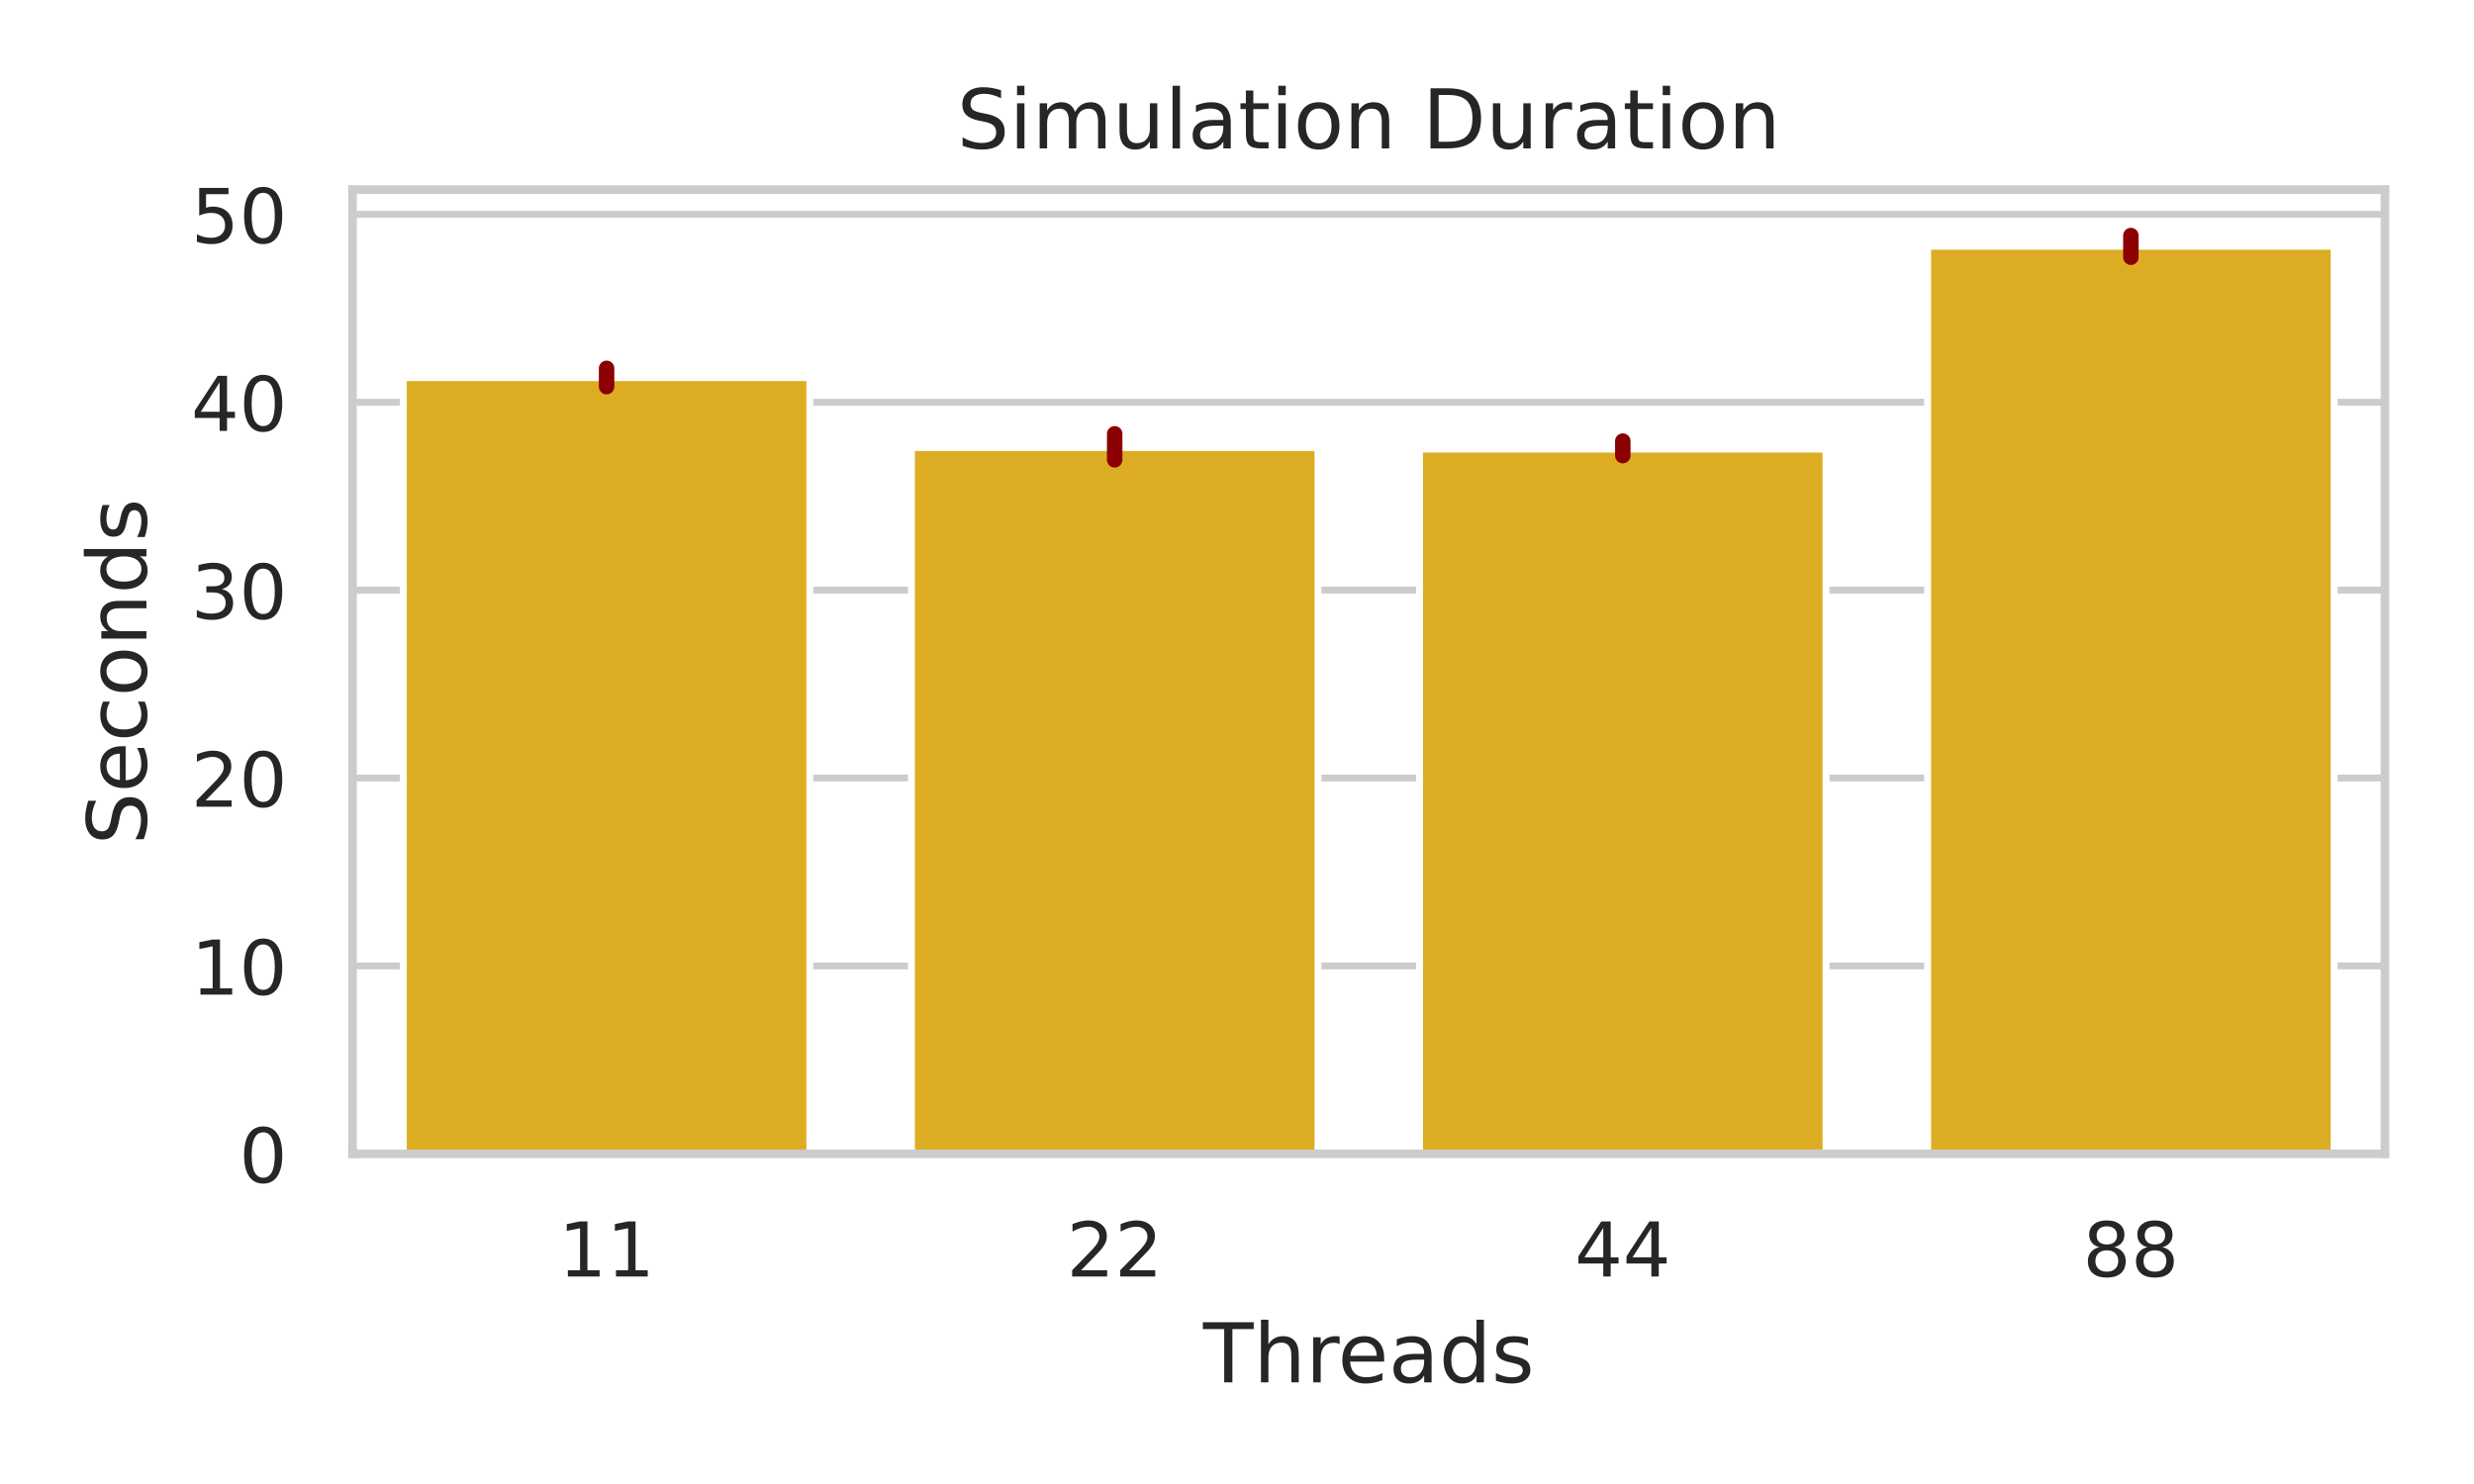
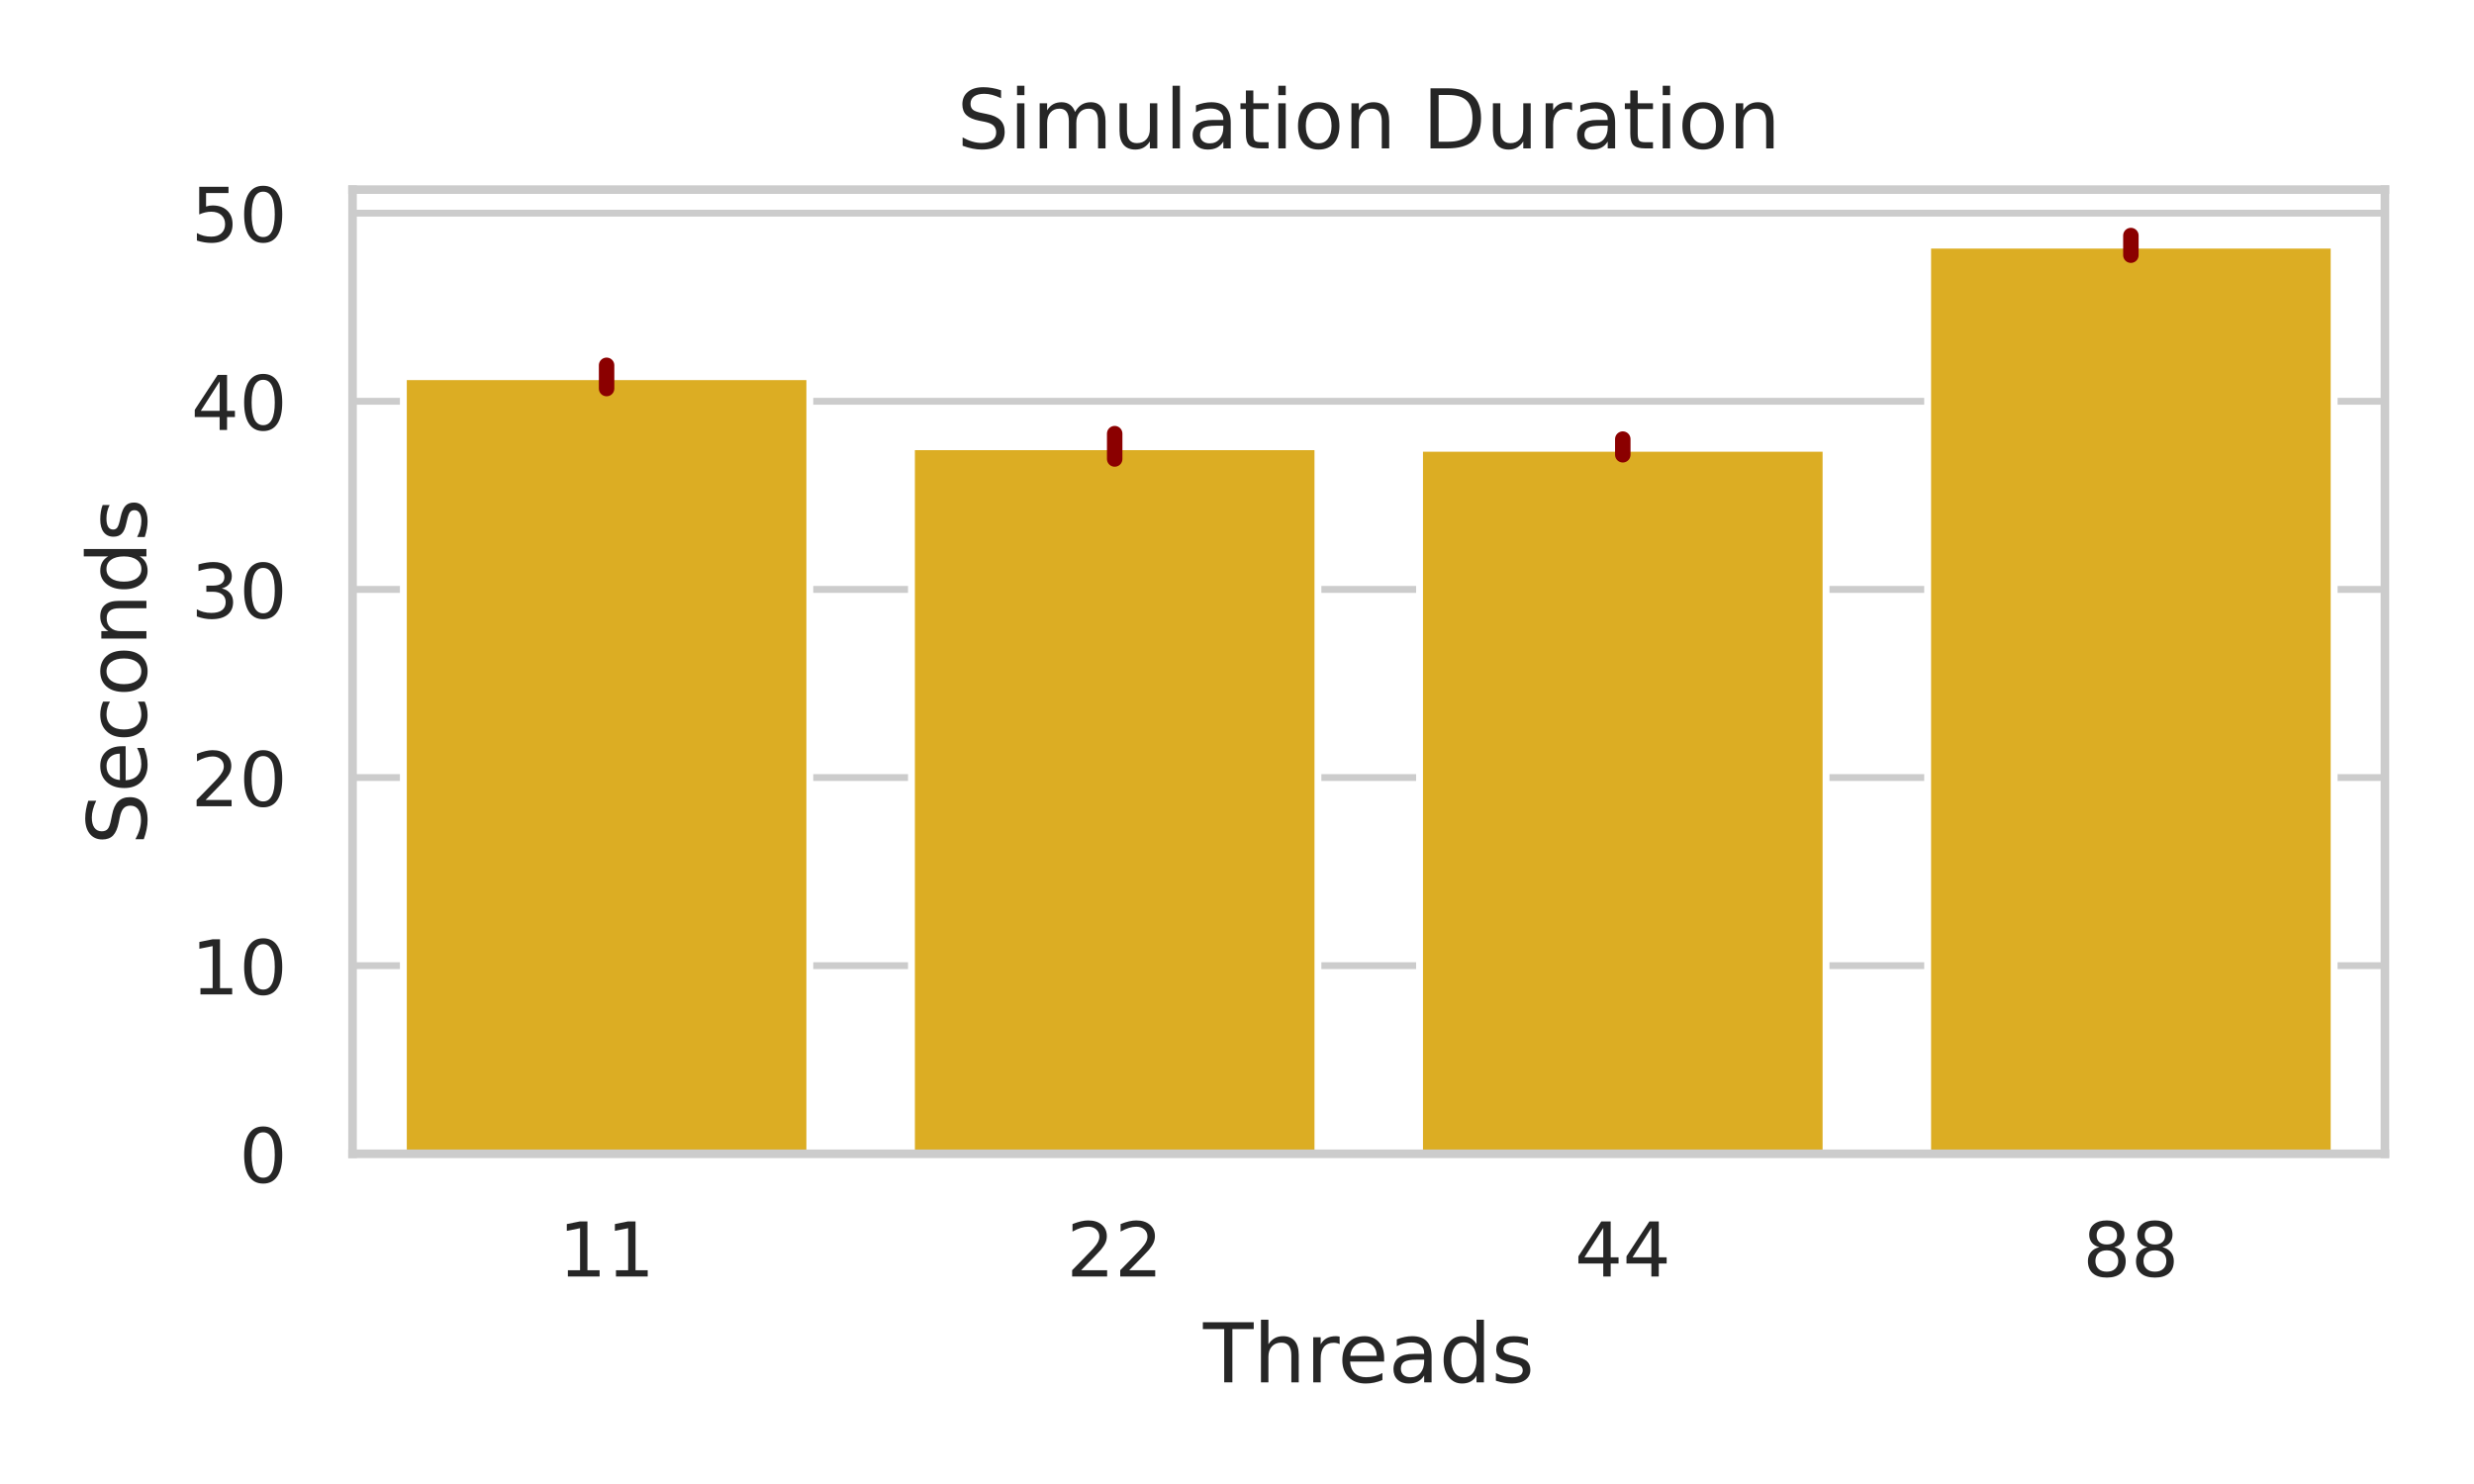
<svg xmlns="http://www.w3.org/2000/svg" xmlns:xlink="http://www.w3.org/1999/xlink" width="360pt" height="216pt" viewBox="0 0 360 216" version="1.1">
  <defs>
    <style type="text/css">*{stroke-linejoin: round; stroke-linecap: butt}</style>
  </defs>
  <g id="figure_1">
    <g id="patch_1">
      <path d="M 0 216  L 360 216  L 360 0  L 0 0  z " style="fill: #ffffff" />
    </g>
    <g id="axes_1">
      <g id="patch_2">
        <path d="M 51.3 167.94  L 347.04 167.94  L 347.04 27.6  L 51.3 27.6  z " style="fill: #ffffff" />
      </g>
      <g id="matplotlib.axis_1">
        <g id="xtick_1">
          <g id="text_1">
            <g style="fill: #262626" transform="translate(81.26875 185.7983) scale(0.11 -0.11)">
              <defs>
                <path id="DejaVuSans-31" d="M 794 531  L 1825 531  L 1825 4091  L 703 3866  L 703 4441  L 1819 4666  L 2450 4666  L 2450 531  L 3481 531  L 3481 0  L 794 0  L 794 531  z " transform="scale(0.015625)" />
              </defs>
              <use xlink:href="#DejaVuSans-31" />
              <use xlink:href="#DejaVuSans-31" x="63.623" />
            </g>
          </g>
        </g>
        <g id="xtick_2">
          <g id="text_2">
            <g style="fill: #262626" transform="translate(155.2038 185.7983) scale(0.11 -0.11)">
              <defs>
                <path id="DejaVuSans-32" d="M 1228 531  L 3431 531  L 3431 0  L 469 0  L 469 531  Q 828 903 1448 1529  Q 2069 2156 2228 2338  Q 2531 2678 2651 2914  Q 2772 3150 2772 3378  Q 2772 3750 2511 3984  Q 2250 4219 1831 4219  Q 1534 4219 1204 4116  Q 875 4013 500 3803  L 500 4441  Q 881 4594 1212 4672  Q 1544 4750 1819 4750  Q 2544 4750 2975 4387  Q 3406 4025 3406 3419  Q 3406 3131 3298 2873  Q 3191 2616 2906 2266  Q 2828 2175 2409 1742  Q 1991 1309 1228 531  z " transform="scale(0.015625)" />
              </defs>
              <use xlink:href="#DejaVuSans-32" />
              <use xlink:href="#DejaVuSans-32" x="63.623" />
            </g>
          </g>
        </g>
        <g id="xtick_3">
          <g id="text_3">
            <g style="fill: #262626" transform="translate(229.1387 185.7983) scale(0.11 -0.11)">
              <defs>
                <path id="DejaVuSans-34" d="M 2419 4116  L 825 1625  L 2419 1625  L 2419 4116  z M 2253 4666  L 3047 4666  L 3047 1625  L 3713 1625  L 3713 1100  L 3047 1100  L 3047 0  L 2419 0  L 2419 1100  L 313 1100  L 313 1709  L 2253 4666  z " transform="scale(0.015625)" />
              </defs>
              <use xlink:href="#DejaVuSans-34" />
              <use xlink:href="#DejaVuSans-34" x="63.623" />
            </g>
          </g>
        </g>
        <g id="xtick_4">
          <g id="text_4">
            <g style="fill: #262626" transform="translate(303.0738 185.7983) scale(0.11 -0.11)">
              <defs>
                <path id="DejaVuSans-38" d="M 2034 2216  Q 1584 2216 1326 1975  Q 1069 1734 1069 1313  Q 1069 891 1326 650  Q 1584 409 2034 409  Q 2484 409 2743 651  Q 3003 894 3003 1313  Q 3003 1734 2745 1975  Q 2488 2216 2034 2216  z M 1403 2484  Q 997 2584 770 2862  Q 544 3141 544 3541  Q 544 4100 942 4425  Q 1341 4750 2034 4750  Q 2731 4750 3128 4425  Q 3525 4100 3525 3541  Q 3525 3141 3298 2862  Q 3072 2584 2669 2484  Q 3125 2378 3379 2068  Q 3634 1759 3634 1313  Q 3634 634 3220 271  Q 2806 -91 2034 -91  Q 1263 -91 848 271  Q 434 634 434 1313  Q 434 1759 690 2068  Q 947 2378 1403 2484  z M 1172 3481  Q 1172 3119 1398 2916  Q 1625 2713 2034 2713  Q 2441 2713 2670 2916  Q 2900 3119 2900 3481  Q 2900 3844 2670 4047  Q 2441 4250 2034 4250  Q 1625 4250 1398 4047  Q 1172 3844 1172 3481  z " transform="scale(0.015625)" />
              </defs>
              <use xlink:href="#DejaVuSans-38" />
              <use xlink:href="#DejaVuSans-38" x="63.623" />
            </g>
          </g>
        </g>
        <g id="text_5">
          <g style="fill: #262626" transform="translate(175.0678 201.2041) scale(0.12 -0.12)">
            <defs>
              <path id="DejaVuSans-54" d="M -19 4666  L 3928 4666  L 3928 4134  L 2272 4134  L 2272 0  L 1638 0  L 1638 4134  L -19 4134  L -19 4666  z " transform="scale(0.015625)" />
              <path id="DejaVuSans-68" d="M 3513 2113  L 3513 0  L 2938 0  L 2938 2094  Q 2938 2591 2744 2837  Q 2550 3084 2163 3084  Q 1697 3084 1428 2787  Q 1159 2491 1159 1978  L 1159 0  L 581 0  L 581 4863  L 1159 4863  L 1159 2956  Q 1366 3272 1645 3428  Q 1925 3584 2291 3584  Q 2894 3584 3203 3211  Q 3513 2838 3513 2113  z " transform="scale(0.015625)" />
              <path id="DejaVuSans-72" d="M 2631 2963  Q 2534 3019 2420 3045  Q 2306 3072 2169 3072  Q 1681 3072 1420 2755  Q 1159 2438 1159 1844  L 1159 0  L 581 0  L 581 3500  L 1159 3500  L 1159 2956  Q 1341 3275 1631 3429  Q 1922 3584 2338 3584  Q 2397 3584 2469 3576  Q 2541 3569 2628 3553  L 2631 2963  z " transform="scale(0.015625)" />
              <path id="DejaVuSans-65" d="M 3597 1894  L 3597 1613  L 953 1613  Q 991 1019 1311 708  Q 1631 397 2203 397  Q 2534 397 2845 478  Q 3156 559 3463 722  L 3463 178  Q 3153 47 2828 -22  Q 2503 -91 2169 -91  Q 1331 -91 842 396  Q 353 884 353 1716  Q 353 2575 817 3079  Q 1281 3584 2069 3584  Q 2775 3584 3186 3129  Q 3597 2675 3597 1894  z M 3022 2063  Q 3016 2534 2758 2815  Q 2500 3097 2075 3097  Q 1594 3097 1305 2825  Q 1016 2553 972 2059  L 3022 2063  z " transform="scale(0.015625)" />
              <path id="DejaVuSans-61" d="M 2194 1759  Q 1497 1759 1228 1600  Q 959 1441 959 1056  Q 959 750 1161 570  Q 1363 391 1709 391  Q 2188 391 2477 730  Q 2766 1069 2766 1631  L 2766 1759  L 2194 1759  z M 3341 1997  L 3341 0  L 2766 0  L 2766 531  Q 2569 213 2275 61  Q 1981 -91 1556 -91  Q 1019 -91 701 211  Q 384 513 384 1019  Q 384 1609 779 1909  Q 1175 2209 1959 2209  L 2766 2209  L 2766 2266  Q 2766 2663 2505 2880  Q 2244 3097 1772 3097  Q 1472 3097 1187 3025  Q 903 2953 641 2809  L 641 3341  Q 956 3463 1253 3523  Q 1550 3584 1831 3584  Q 2591 3584 2966 3190  Q 3341 2797 3341 1997  z " transform="scale(0.015625)" />
              <path id="DejaVuSans-64" d="M 2906 2969  L 2906 4863  L 3481 4863  L 3481 0  L 2906 0  L 2906 525  Q 2725 213 2448 61  Q 2172 -91 1784 -91  Q 1150 -91 751 415  Q 353 922 353 1747  Q 353 2572 751 3078  Q 1150 3584 1784 3584  Q 2172 3584 2448 3432  Q 2725 3281 2906 2969  z M 947 1747  Q 947 1113 1208 752  Q 1469 391 1925 391  Q 2381 391 2643 752  Q 2906 1113 2906 1747  Q 2906 2381 2643 2742  Q 2381 3103 1925 3103  Q 1469 3103 1208 2742  Q 947 2381 947 1747  z " transform="scale(0.015625)" />
              <path id="DejaVuSans-73" d="M 2834 3397  L 2834 2853  Q 2591 2978 2328 3040  Q 2066 3103 1784 3103  Q 1356 3103 1142 2972  Q 928 2841 928 2578  Q 928 2378 1081 2264  Q 1234 2150 1697 2047  L 1894 2003  Q 2506 1872 2764 1633  Q 3022 1394 3022 966  Q 3022 478 2636 193  Q 2250 -91 1575 -91  Q 1294 -91 989 -36  Q 684 19 347 128  L 347 722  Q 666 556 975 473  Q 1284 391 1588 391  Q 1994 391 2212 530  Q 2431 669 2431 922  Q 2431 1156 2273 1281  Q 2116 1406 1581 1522  L 1381 1569  Q 847 1681 609 1914  Q 372 2147 372 2553  Q 372 3047 722 3315  Q 1072 3584 1716 3584  Q 2034 3584 2315 3537  Q 2597 3491 2834 3397  z " transform="scale(0.015625)" />
            </defs>
            <use xlink:href="#DejaVuSans-54" />
            <use xlink:href="#DejaVuSans-68" x="61.084" />
            <use xlink:href="#DejaVuSans-72" x="124.463" />
            <use xlink:href="#DejaVuSans-65" x="163.326" />
            <use xlink:href="#DejaVuSans-61" x="224.85" />
            <use xlink:href="#DejaVuSans-64" x="286.129" />
            <use xlink:href="#DejaVuSans-73" x="349.605" />
          </g>
        </g>
      </g>
      <g id="matplotlib.axis_2">
        <g id="ytick_1">
          <g id="line2d_1">
-             <path d="M 51.3 167.94  L 347.04 167.94  " clip-path="url(#p7f09d0953f)" style="fill: none; stroke: #cccccc; stroke-linecap: round" />
+             <path d="M 51.3 167.94  L 347.04 167.94  " clip-path="url(#p4ee5c827c8)" style="fill: none; stroke: #cccccc; stroke-linecap: round" />
          </g>
          <g id="text_6">
            <g style="fill: #262626" transform="translate(34.80125 172.1191) scale(0.11 -0.11)">
              <defs>
                <path id="DejaVuSans-30" d="M 2034 4250  Q 1547 4250 1301 3770  Q 1056 3291 1056 2328  Q 1056 1369 1301 889  Q 1547 409 2034 409  Q 2525 409 2770 889  Q 3016 1369 3016 2328  Q 3016 3291 2770 3770  Q 2525 4250 2034 4250  z M 2034 4750  Q 2819 4750 3233 4129  Q 3647 3509 3647 2328  Q 3647 1150 3233 529  Q 2819 -91 2034 -91  Q 1250 -91 836 529  Q 422 1150 422 2328  Q 422 3509 836 4129  Q 1250 4750 2034 4750  z " transform="scale(0.015625)" />
              </defs>
              <use xlink:href="#DejaVuSans-30" />
            </g>
          </g>
        </g>
        <g id="ytick_2">
          <g id="line2d_2">
-             <path d="M 51.3 140.59  L 347.04 140.59  " clip-path="url(#p7f09d0953f)" style="fill: none; stroke: #cccccc; stroke-linecap: round" />
+             <path d="M 51.3 140.557  L 347.04 140.557  " clip-path="url(#p4ee5c827c8)" style="fill: none; stroke: #cccccc; stroke-linecap: round" />
          </g>
          <g id="text_7">
-             <g style="fill: #262626" transform="translate(27.8025 144.7696) scale(0.11 -0.11)">
+             <g style="fill: #262626" transform="translate(27.8025 144.736) scale(0.11 -0.11)">
              <use xlink:href="#DejaVuSans-31" />
              <use xlink:href="#DejaVuSans-30" x="63.623" />
            </g>
          </g>
        </g>
        <g id="ytick_3">
          <g id="line2d_3">
-             <path d="M 51.3 113.241  L 347.04 113.241  " clip-path="url(#p7f09d0953f)" style="fill: none; stroke: #cccccc; stroke-linecap: round" />
+             <path d="M 51.3 113.174  L 347.04 113.174  " clip-path="url(#p4ee5c827c8)" style="fill: none; stroke: #cccccc; stroke-linecap: round" />
          </g>
          <g id="text_8">
-             <g style="fill: #262626" transform="translate(27.8025 117.4201) scale(0.11 -0.11)">
+             <g style="fill: #262626" transform="translate(27.8025 117.3528) scale(0.11 -0.11)">
              <use xlink:href="#DejaVuSans-32" />
              <use xlink:href="#DejaVuSans-30" x="63.623" />
            </g>
          </g>
        </g>
        <g id="ytick_4">
          <g id="line2d_4">
-             <path d="M 51.3 85.891  L 347.04 85.891  " clip-path="url(#p7f09d0953f)" style="fill: none; stroke: #cccccc; stroke-linecap: round" />
+             <path d="M 51.3 85.791  L 347.04 85.791  " clip-path="url(#p4ee5c827c8)" style="fill: none; stroke: #cccccc; stroke-linecap: round" />
          </g>
          <g id="text_9">
-             <g style="fill: #262626" transform="translate(27.8025 90.07056) scale(0.11 -0.11)">
+             <g style="fill: #262626" transform="translate(27.8025 89.9697) scale(0.11 -0.11)">
              <defs>
                <path id="DejaVuSans-33" d="M 2597 2516  Q 3050 2419 3304 2112  Q 3559 1806 3559 1356  Q 3559 666 3084 287  Q 2609 -91 1734 -91  Q 1441 -91 1130 -33  Q 819 25 488 141  L 488 750  Q 750 597 1062 519  Q 1375 441 1716 441  Q 2309 441 2620 675  Q 2931 909 2931 1356  Q 2931 1769 2642 2001  Q 2353 2234 1838 2234  L 1294 2234  L 1294 2753  L 1863 2753  Q 2328 2753 2575 2939  Q 2822 3125 2822 3475  Q 2822 3834 2567 4026  Q 2313 4219 1838 4219  Q 1578 4219 1281 4162  Q 984 4106 628 3988  L 628 4550  Q 988 4650 1302 4700  Q 1616 4750 1894 4750  Q 2613 4750 3031 4423  Q 3450 4097 3450 3541  Q 3450 3153 3228 2886  Q 3006 2619 2597 2516  z " transform="scale(0.015625)" />
              </defs>
              <use xlink:href="#DejaVuSans-33" />
              <use xlink:href="#DejaVuSans-30" x="63.623" />
            </g>
          </g>
        </g>
        <g id="ytick_5">
          <g id="line2d_5">
-             <path d="M 51.3 58.542  L 347.04 58.542  " clip-path="url(#p7f09d0953f)" style="fill: none; stroke: #cccccc; stroke-linecap: round" />
+             <path d="M 51.3 58.407  L 347.04 58.407  " clip-path="url(#p4ee5c827c8)" style="fill: none; stroke: #cccccc; stroke-linecap: round" />
          </g>
          <g id="text_10">
-             <g style="fill: #262626" transform="translate(27.8025 62.72103) scale(0.11 -0.11)">
+             <g style="fill: #262626" transform="translate(27.8025 62.58655) scale(0.11 -0.11)">
              <use xlink:href="#DejaVuSans-34" />
              <use xlink:href="#DejaVuSans-30" x="63.623" />
            </g>
          </g>
        </g>
        <g id="ytick_6">
          <g id="line2d_6">
-             <path d="M 51.3 31.192  L 347.04 31.192  " clip-path="url(#p7f09d0953f)" style="fill: none; stroke: #cccccc; stroke-linecap: round" />
+             <path d="M 51.3 31.024  L 347.04 31.024  " clip-path="url(#p4ee5c827c8)" style="fill: none; stroke: #cccccc; stroke-linecap: round" />
          </g>
          <g id="text_11">
-             <g style="fill: #262626" transform="translate(27.8025 35.3715) scale(0.11 -0.11)">
+             <g style="fill: #262626" transform="translate(27.8025 35.2034) scale(0.11 -0.11)">
              <defs>
                <path id="DejaVuSans-35" d="M 691 4666  L 3169 4666  L 3169 4134  L 1269 4134  L 1269 2991  Q 1406 3038 1543 3061  Q 1681 3084 1819 3084  Q 2600 3084 3056 2656  Q 3513 2228 3513 1497  Q 3513 744 3044 326  Q 2575 -91 1722 -91  Q 1428 -91 1123 -41  Q 819 9 494 109  L 494 744  Q 775 591 1075 516  Q 1375 441 1709 441  Q 2250 441 2565 725  Q 2881 1009 2881 1497  Q 2881 1984 2565 2268  Q 2250 2553 1709 2553  Q 1456 2553 1204 2497  Q 953 2441 691 2322  L 691 4666  z " transform="scale(0.015625)" />
              </defs>
              <use xlink:href="#DejaVuSans-35" />
              <use xlink:href="#DejaVuSans-30" x="63.623" />
            </g>
          </g>
        </g>
        <g id="text_12">
          <g style="fill: #262626" transform="translate(21.30688 122.9784) rotate(-90) scale(0.12 -0.12)">
            <defs>
              <path id="DejaVuSans-53" d="M 3425 4513  L 3425 3897  Q 3066 4069 2747 4153  Q 2428 4238 2131 4238  Q 1616 4238 1336 4038  Q 1056 3838 1056 3469  Q 1056 3159 1242 3001  Q 1428 2844 1947 2747  L 2328 2669  Q 3034 2534 3370 2195  Q 3706 1856 3706 1288  Q 3706 609 3251 259  Q 2797 -91 1919 -91  Q 1588 -91 1214 -16  Q 841 59 441 206  L 441 856  Q 825 641 1194 531  Q 1563 422 1919 422  Q 2459 422 2753 634  Q 3047 847 3047 1241  Q 3047 1584 2836 1778  Q 2625 1972 2144 2069  L 1759 2144  Q 1053 2284 737 2584  Q 422 2884 422 3419  Q 422 4038 858 4394  Q 1294 4750 2059 4750  Q 2388 4750 2728 4690  Q 3069 4631 3425 4513  z " transform="scale(0.015625)" />
              <path id="DejaVuSans-63" d="M 3122 3366  L 3122 2828  Q 2878 2963 2633 3030  Q 2388 3097 2138 3097  Q 1578 3097 1268 2742  Q 959 2388 959 1747  Q 959 1106 1268 751  Q 1578 397 2138 397  Q 2388 397 2633 464  Q 2878 531 3122 666  L 3122 134  Q 2881 22 2623 -34  Q 2366 -91 2075 -91  Q 1284 -91 818 406  Q 353 903 353 1747  Q 353 2603 823 3093  Q 1294 3584 2113 3584  Q 2378 3584 2631 3529  Q 2884 3475 3122 3366  z " transform="scale(0.015625)" />
              <path id="DejaVuSans-6f" d="M 1959 3097  Q 1497 3097 1228 2736  Q 959 2375 959 1747  Q 959 1119 1226 758  Q 1494 397 1959 397  Q 2419 397 2687 759  Q 2956 1122 2956 1747  Q 2956 2369 2687 2733  Q 2419 3097 1959 3097  z M 1959 3584  Q 2709 3584 3137 3096  Q 3566 2609 3566 1747  Q 3566 888 3137 398  Q 2709 -91 1959 -91  Q 1206 -91 779 398  Q 353 888 353 1747  Q 353 2609 779 3096  Q 1206 3584 1959 3584  z " transform="scale(0.015625)" />
              <path id="DejaVuSans-6e" d="M 3513 2113  L 3513 0  L 2938 0  L 2938 2094  Q 2938 2591 2744 2837  Q 2550 3084 2163 3084  Q 1697 3084 1428 2787  Q 1159 2491 1159 1978  L 1159 0  L 581 0  L 581 3500  L 1159 3500  L 1159 2956  Q 1366 3272 1645 3428  Q 1925 3584 2291 3584  Q 2894 3584 3203 3211  Q 3513 2838 3513 2113  z " transform="scale(0.015625)" />
            </defs>
            <use xlink:href="#DejaVuSans-53" />
            <use xlink:href="#DejaVuSans-65" x="63.477" />
            <use xlink:href="#DejaVuSans-63" x="125" />
            <use xlink:href="#DejaVuSans-6f" x="179.98" />
            <use xlink:href="#DejaVuSans-6e" x="241.162" />
            <use xlink:href="#DejaVuSans-64" x="304.541" />
            <use xlink:href="#DejaVuSans-73" x="368.018" />
          </g>
        </g>
      </g>
      <g id="patch_3">
-         <path d="M 58.694 167.94  L 117.841 167.94  L 117.841 54.965  L 58.694 54.965  z " clip-path="url(#p7f09d0953f)" style="fill: #dcad23; stroke: #ffffff; stroke-linejoin: miter" />
+         <path d="M 58.694 167.94  L 117.841 167.94  L 117.841 54.826  L 58.694 54.826  z " clip-path="url(#p4ee5c827c8)" style="fill: #dcad23; stroke: #ffffff; stroke-linejoin: miter" />
      </g>
      <g id="patch_4">
-         <path d="M 132.629 167.94  L 191.776 167.94  L 191.776 65.144  L 132.629 65.144  z " clip-path="url(#p7f09d0953f)" style="fill: #dcad23; stroke: #ffffff; stroke-linejoin: miter" />
+         <path d="M 132.629 167.94  L 191.776 167.94  L 191.776 65.018  L 132.629 65.018  z " clip-path="url(#p4ee5c827c8)" style="fill: #dcad23; stroke: #ffffff; stroke-linejoin: miter" />
      </g>
      <g id="patch_5">
-         <path d="M 206.564 167.94  L 265.712 167.94  L 265.712 65.374  L 206.564 65.374  z " clip-path="url(#p7f09d0953f)" style="fill: #dcad23; stroke: #ffffff; stroke-linejoin: miter" />
+         <path d="M 206.564 167.94  L 265.712 167.94  L 265.712 65.248  L 206.564 65.248  z " clip-path="url(#p4ee5c827c8)" style="fill: #dcad23; stroke: #ffffff; stroke-linejoin: miter" />
      </g>
      <g id="patch_6">
-         <path d="M 280.498 167.94  L 339.647 167.94  L 339.647 35.847  L 280.498 35.847  z " clip-path="url(#p7f09d0953f)" style="fill: #dcad23; stroke: #ffffff; stroke-linejoin: miter" />
+         <path d="M 280.498 167.94  L 339.647 167.94  L 339.647 35.685  L 280.498 35.685  z " clip-path="url(#p4ee5c827c8)" style="fill: #dcad23; stroke: #ffffff; stroke-linejoin: miter" />
      </g>
      <g id="patch_7">
-         <path d="M 88.267 167.94  L 88.267 167.94  L 88.267 167.94  L 88.267 167.94  z " clip-path="url(#p7f09d0953f)" style="fill: #dcad23; stroke: #ffffff; stroke-linejoin: miter" />
+         <path d="M 88.267 167.94  L 88.267 167.94  L 88.267 167.94  L 88.267 167.94  z " clip-path="url(#p4ee5c827c8)" style="fill: #dcad23; stroke: #ffffff; stroke-linejoin: miter" />
      </g>
      <g id="line2d_7">
-         <path d="M 88.267 56.274  L 88.267 53.614  " clip-path="url(#p7f09d0953f)" style="fill: none; stroke: #8b0000; stroke-width: 2.25; stroke-linecap: round" />
+         <path d="M 88.267 56.556  L 88.267 53.17  " clip-path="url(#p4ee5c827c8)" style="fill: none; stroke: #8b0000; stroke-width: 2.25; stroke-linecap: round" />
      </g>
      <g id="line2d_8">
-         <path d="M 162.202 66.933  L 162.202 63.142  " clip-path="url(#p7f09d0953f)" style="fill: none; stroke: #8b0000; stroke-width: 2.25; stroke-linecap: round" />
+         <path d="M 162.202 66.809  L 162.202 63.117  " clip-path="url(#p4ee5c827c8)" style="fill: none; stroke: #8b0000; stroke-width: 2.25; stroke-linecap: round" />
      </g>
      <g id="line2d_9">
-         <path d="M 236.137 66.32  L 236.137 64.199  " clip-path="url(#p7f09d0953f)" style="fill: none; stroke: #8b0000; stroke-width: 2.25; stroke-linecap: round" />
+         <path d="M 236.137 66.195  L 236.137 63.911  " clip-path="url(#p4ee5c827c8)" style="fill: none; stroke: #8b0000; stroke-width: 2.25; stroke-linecap: round" />
      </g>
      <g id="line2d_10">
-         <path d="M 310.072 37.444  L 310.072 34.283  " clip-path="url(#p7f09d0953f)" style="fill: none; stroke: #8b0000; stroke-width: 2.25; stroke-linecap: round" />
+         <path d="M 310.072 37.142  L 310.072 34.283  " clip-path="url(#p4ee5c827c8)" style="fill: none; stroke: #8b0000; stroke-width: 2.25; stroke-linecap: round" />
      </g>
      <g id="patch_8">
        <path d="M 51.3 167.94  L 51.3 27.6  " style="fill: none; stroke: #cccccc; stroke-width: 1.25; stroke-linejoin: miter; stroke-linecap: square" />
      </g>
      <g id="patch_9">
        <path d="M 347.04 167.94  L 347.04 27.6  " style="fill: none; stroke: #cccccc; stroke-width: 1.25; stroke-linejoin: miter; stroke-linecap: square" />
      </g>
      <g id="patch_10">
        <path d="M 51.3 167.94  L 347.04 167.94  " style="fill: none; stroke: #cccccc; stroke-width: 1.25; stroke-linejoin: miter; stroke-linecap: square" />
      </g>
      <g id="patch_11">
        <path d="M 51.3 27.6  L 347.04 27.6  " style="fill: none; stroke: #cccccc; stroke-width: 1.25; stroke-linejoin: miter; stroke-linecap: square" />
      </g>
      <g id="text_13">
        <g style="fill: #262626" transform="translate(139.245 21.6) scale(0.12 -0.12)">
          <defs>
            <path id="DejaVuSans-69" d="M 603 3500  L 1178 3500  L 1178 0  L 603 0  L 603 3500  z M 603 4863  L 1178 4863  L 1178 4134  L 603 4134  L 603 4863  z " transform="scale(0.015625)" />
            <path id="DejaVuSans-6d" d="M 3328 2828  Q 3544 3216 3844 3400  Q 4144 3584 4550 3584  Q 5097 3584 5394 3201  Q 5691 2819 5691 2113  L 5691 0  L 5113 0  L 5113 2094  Q 5113 2597 4934 2840  Q 4756 3084 4391 3084  Q 3944 3084 3684 2787  Q 3425 2491 3425 1978  L 3425 0  L 2847 0  L 2847 2094  Q 2847 2600 2669 2842  Q 2491 3084 2119 3084  Q 1678 3084 1418 2786  Q 1159 2488 1159 1978  L 1159 0  L 581 0  L 581 3500  L 1159 3500  L 1159 2956  Q 1356 3278 1631 3431  Q 1906 3584 2284 3584  Q 2666 3584 2933 3390  Q 3200 3197 3328 2828  z " transform="scale(0.015625)" />
            <path id="DejaVuSans-75" d="M 544 1381  L 544 3500  L 1119 3500  L 1119 1403  Q 1119 906 1312 657  Q 1506 409 1894 409  Q 2359 409 2629 706  Q 2900 1003 2900 1516  L 2900 3500  L 3475 3500  L 3475 0  L 2900 0  L 2900 538  Q 2691 219 2414 64  Q 2138 -91 1772 -91  Q 1169 -91 856 284  Q 544 659 544 1381  z M 1991 3584  L 1991 3584  z " transform="scale(0.015625)" />
            <path id="DejaVuSans-6c" d="M 603 4863  L 1178 4863  L 1178 0  L 603 0  L 603 4863  z " transform="scale(0.015625)" />
            <path id="DejaVuSans-74" d="M 1172 4494  L 1172 3500  L 2356 3500  L 2356 3053  L 1172 3053  L 1172 1153  Q 1172 725 1289 603  Q 1406 481 1766 481  L 2356 481  L 2356 0  L 1766 0  Q 1100 0 847 248  Q 594 497 594 1153  L 594 3053  L 172 3053  L 172 3500  L 594 3500  L 594 4494  L 1172 4494  z " transform="scale(0.015625)" />
            <path id="DejaVuSans-20" transform="scale(0.015625)" />
            <path id="DejaVuSans-44" d="M 1259 4147  L 1259 519  L 2022 519  Q 2988 519 3436 956  Q 3884 1394 3884 2338  Q 3884 3275 3436 3711  Q 2988 4147 2022 4147  L 1259 4147  z M 628 4666  L 1925 4666  Q 3281 4666 3915 4102  Q 4550 3538 4550 2338  Q 4550 1131 3912 565  Q 3275 0 1925 0  L 628 0  L 628 4666  z " transform="scale(0.015625)" />
          </defs>
          <use xlink:href="#DejaVuSans-53" />
          <use xlink:href="#DejaVuSans-69" x="63.477" />
          <use xlink:href="#DejaVuSans-6d" x="91.26" />
          <use xlink:href="#DejaVuSans-75" x="188.672" />
          <use xlink:href="#DejaVuSans-6c" x="252.051" />
          <use xlink:href="#DejaVuSans-61" x="279.834" />
          <use xlink:href="#DejaVuSans-74" x="341.113" />
          <use xlink:href="#DejaVuSans-69" x="380.322" />
          <use xlink:href="#DejaVuSans-6f" x="408.105" />
          <use xlink:href="#DejaVuSans-6e" x="469.287" />
          <use xlink:href="#DejaVuSans-20" x="532.666" />
          <use xlink:href="#DejaVuSans-44" x="564.453" />
          <use xlink:href="#DejaVuSans-75" x="641.455" />
          <use xlink:href="#DejaVuSans-72" x="704.834" />
          <use xlink:href="#DejaVuSans-61" x="745.947" />
          <use xlink:href="#DejaVuSans-74" x="807.227" />
          <use xlink:href="#DejaVuSans-69" x="846.436" />
          <use xlink:href="#DejaVuSans-6f" x="874.219" />
          <use xlink:href="#DejaVuSans-6e" x="935.4" />
        </g>
      </g>
    </g>
  </g>
  <defs>
-     <clipPath id="p7f09d0953f">
+     <clipPath id="p4ee5c827c8">
      <rect x="51.3" y="27.6" width="295.74" height="140.34" />
    </clipPath>
  </defs>
</svg>
